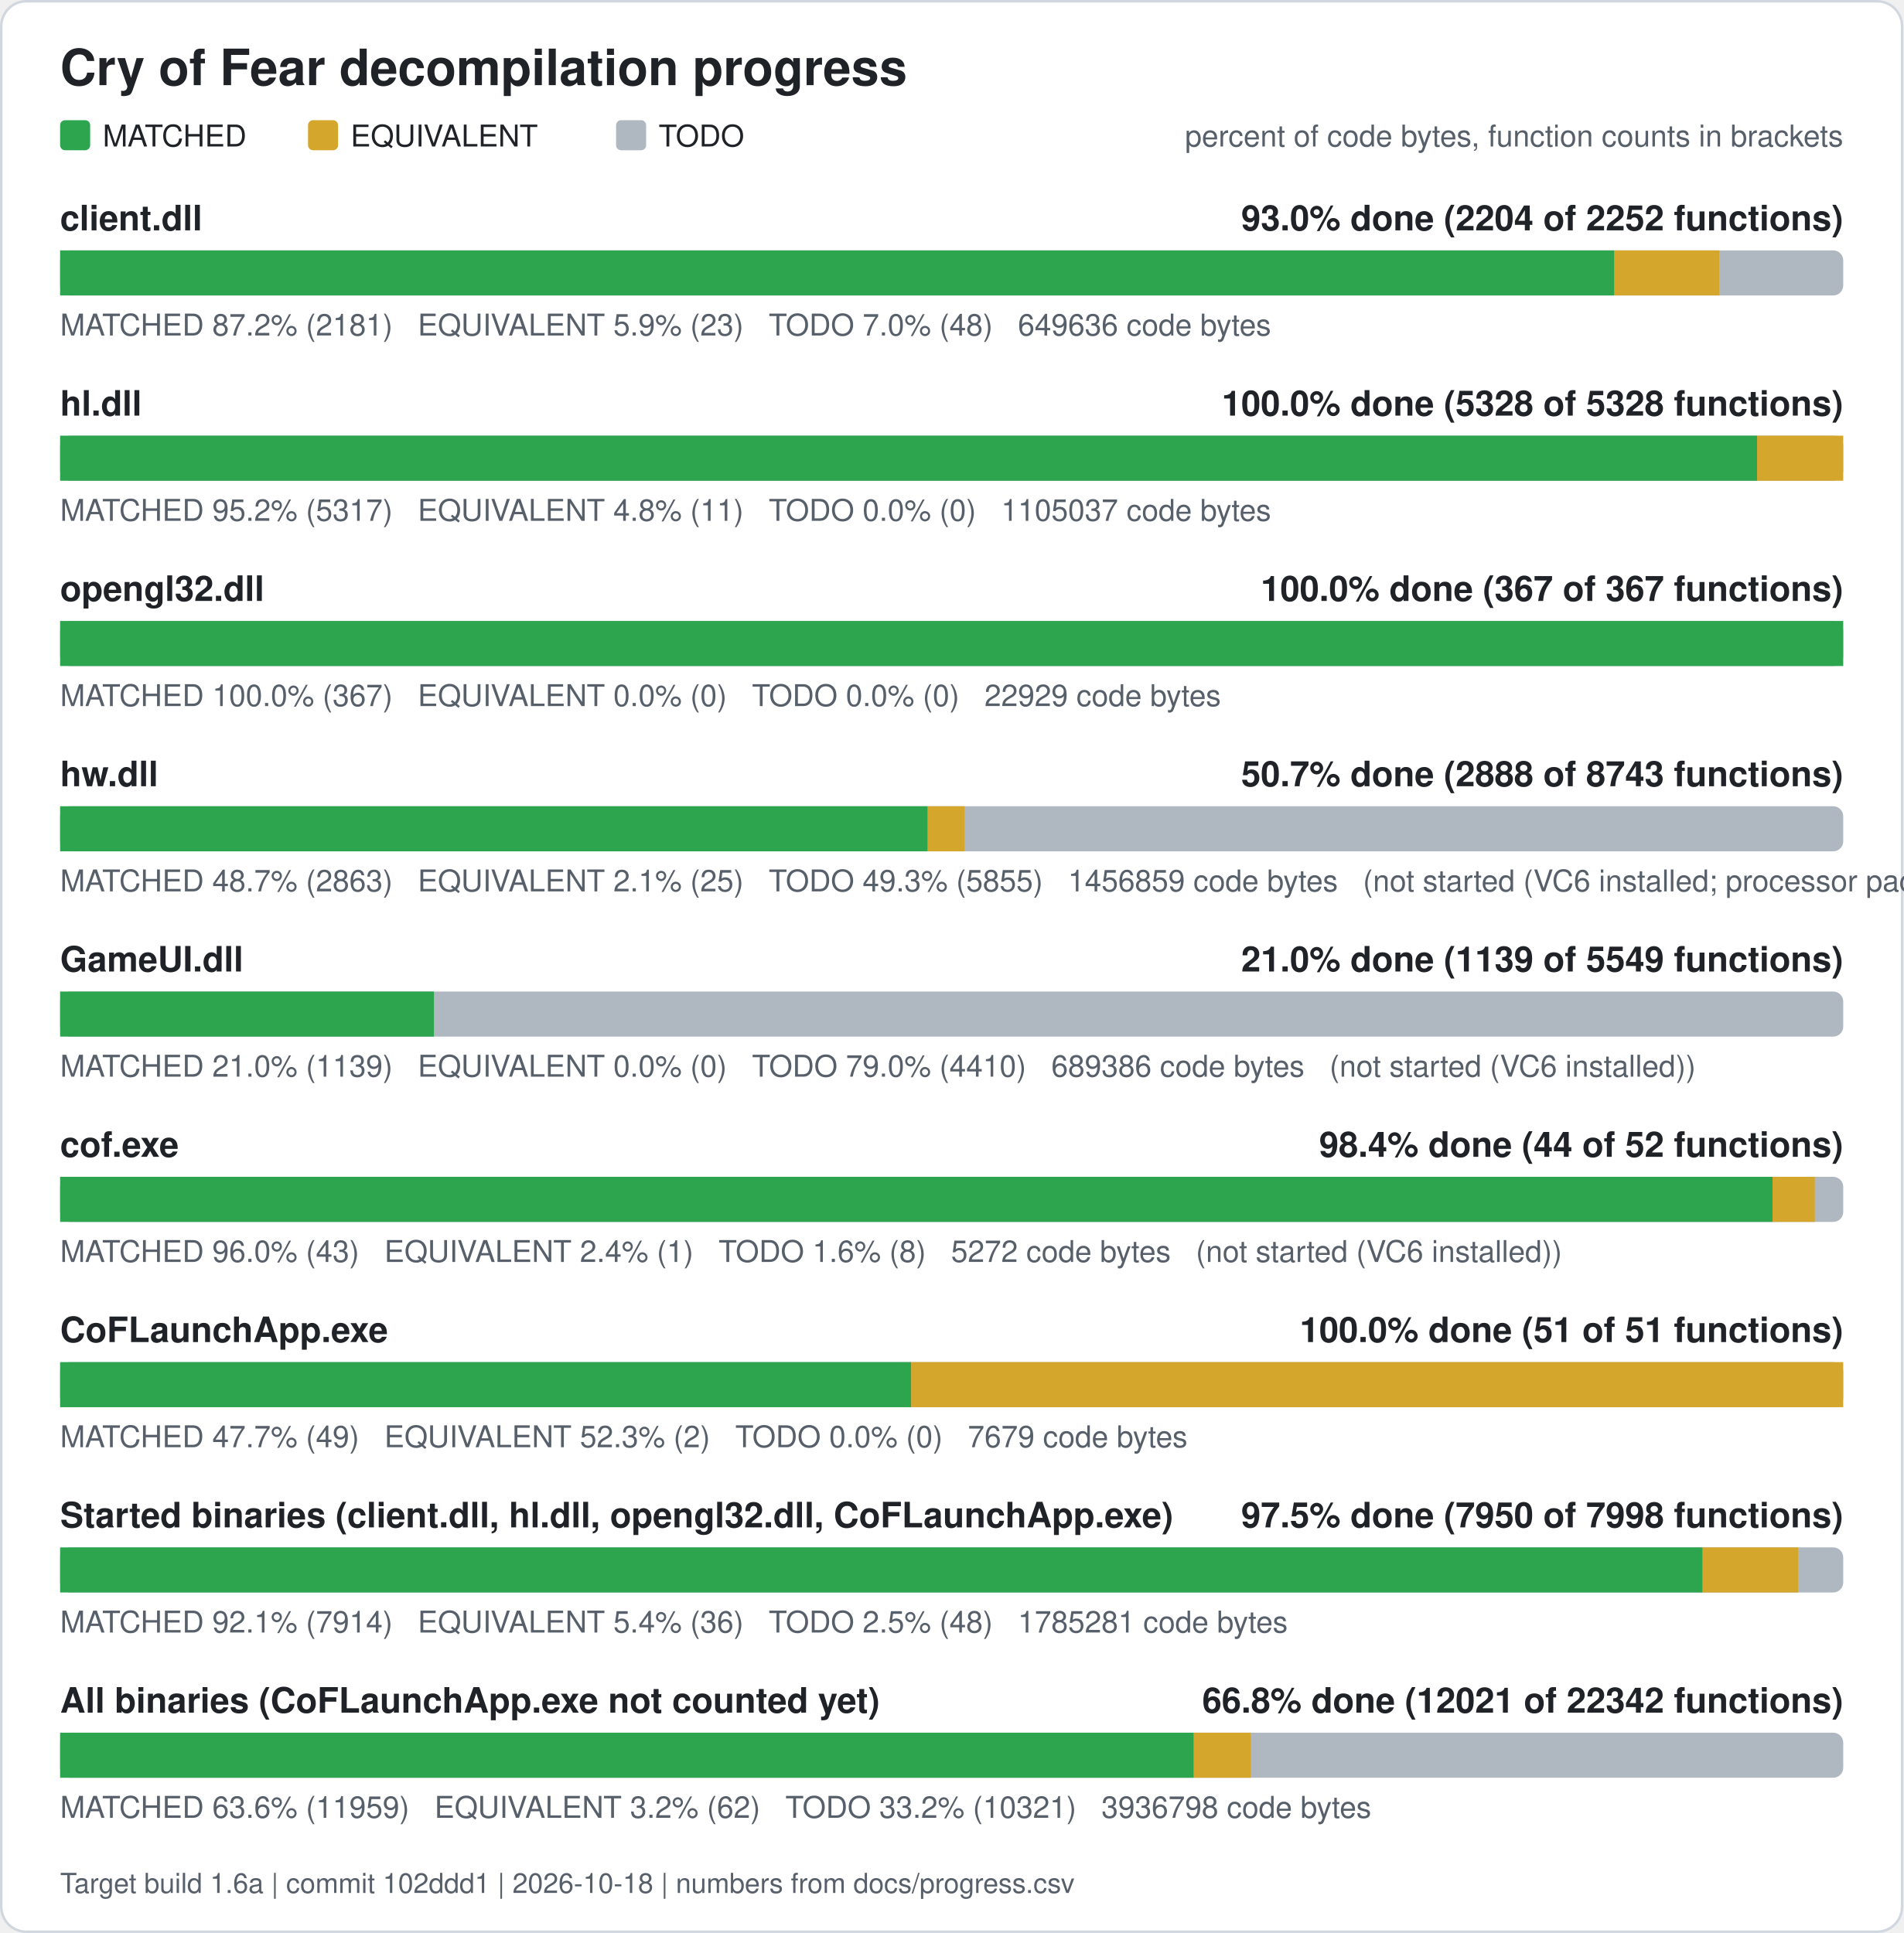
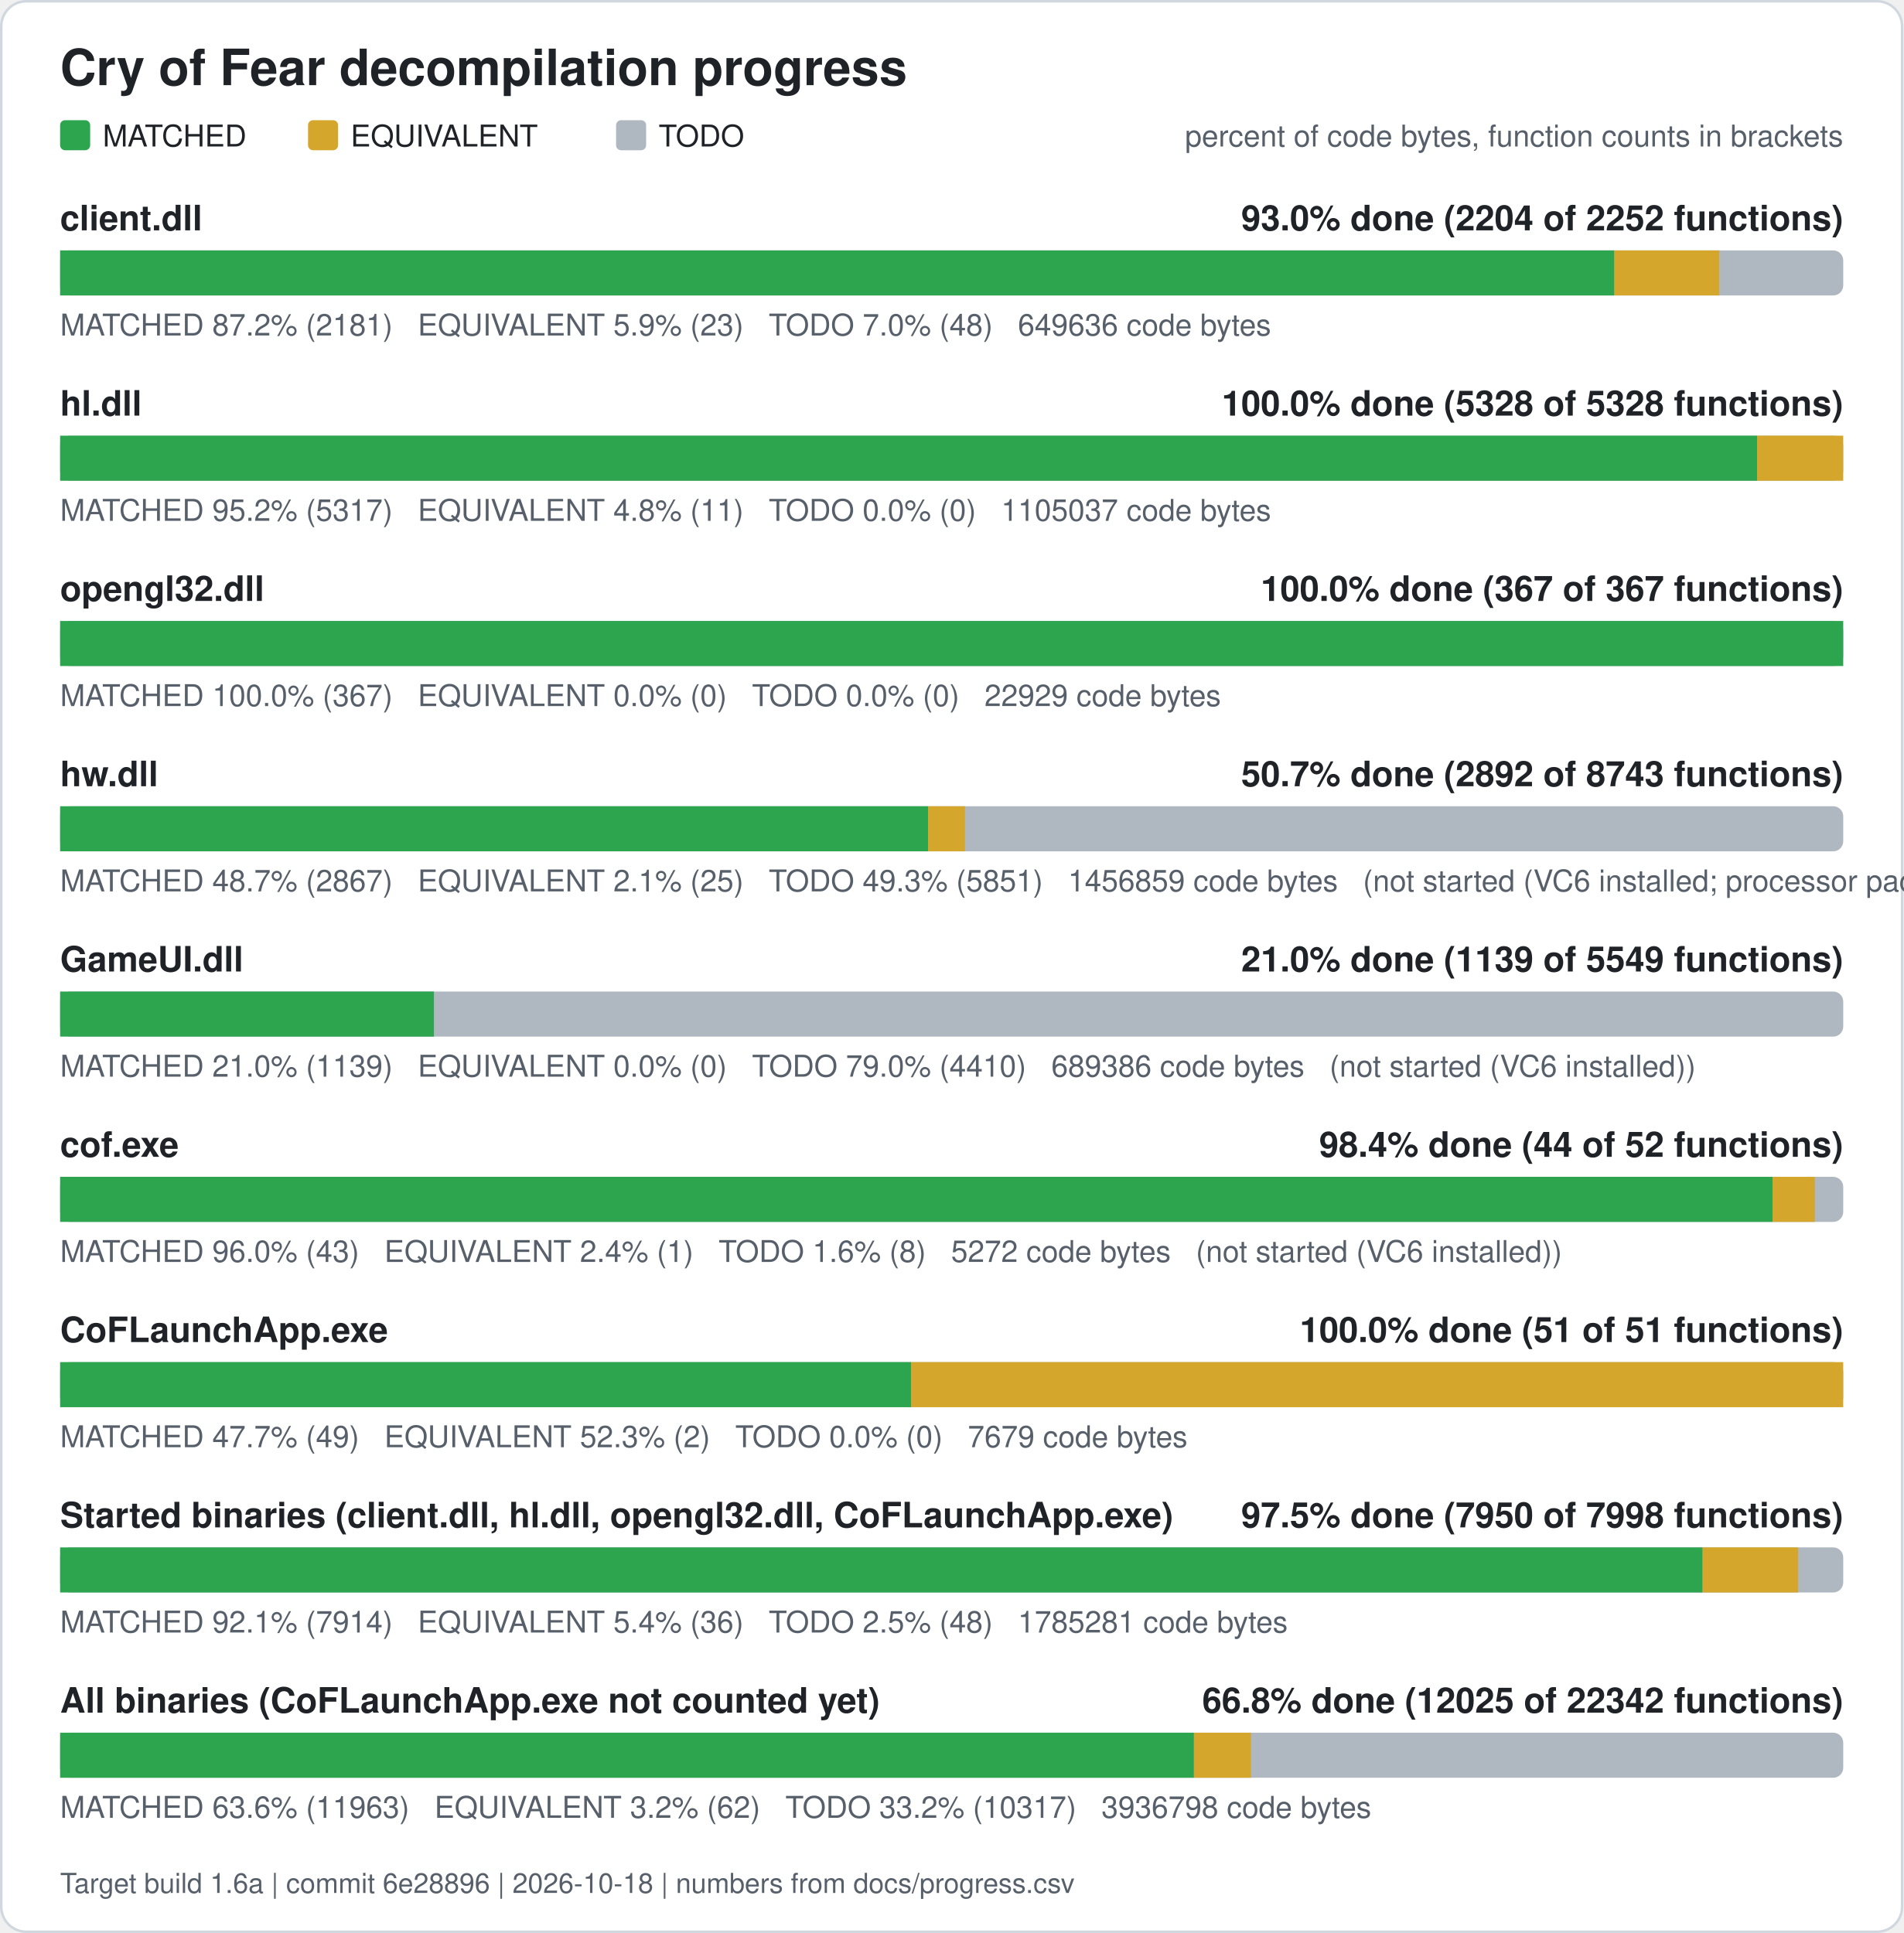
<svg xmlns="http://www.w3.org/2000/svg" width="760" height="772" viewBox="0 0 760 772" role="img" aria-label="Cry of Fear decompilation progress">
  <rect x="0.5" y="0.5" width="759" height="771" rx="10" fill="#ffffff" stroke="#d0d7de" />
  <text x="24" y="34" font-family="Segoe UI, Helvetica, Arial, sans-serif" font-size="20" font-weight="600" fill="#1f2328">Cry of Fear decompilation progress</text>
  <rect x="24" y="48" width="12" height="12" rx="2" fill="#2da44e" />
  <text x="41" y="58.5" font-family="Segoe UI, Helvetica, Arial, sans-serif" font-size="12" fill="#1f2328">MATCHED</text>
  <rect x="123" y="48" width="12" height="12" rx="2" fill="#d4a72c" />
  <text x="140" y="58.5" font-family="Segoe UI, Helvetica, Arial, sans-serif" font-size="12" fill="#1f2328">EQUIVALENT</text>
  <rect x="246" y="48" width="12" height="12" rx="2" fill="#afb8c1" />
  <text x="263" y="58.5" font-family="Segoe UI, Helvetica, Arial, sans-serif" font-size="12" fill="#1f2328">TODO</text>
  <text x="736" y="58.5" font-family="Segoe UI, Helvetica, Arial, sans-serif" font-size="12" fill="#57606a" text-anchor="end">percent of code bytes, function counts in brackets</text>
  <text x="24" y="92" font-family="Segoe UI, Helvetica, Arial, sans-serif" font-size="14" font-weight="600" fill="#1f2328">client.dll</text>
  <text x="736" y="92" font-family="Segoe UI, Helvetica, Arial, sans-serif" font-size="14" font-weight="600" fill="#1f2328" text-anchor="end">93.0% done (2204 of 2252 functions)</text>
  <rect x="24" y="100" width="712" height="18" rx="4" fill="#afb8c1" />
  <rect x="24.00" y="100" width="620.61" height="18" fill="#2da44e" />
  <rect x="644.61" y="100" width="41.89" height="18" fill="#d4a72c" />
  <text x="24" y="134" font-family="Segoe UI, Helvetica, Arial, sans-serif" font-size="12" fill="#57606a" xml:space="preserve">MATCHED 87.2% (2181)   EQUIVALENT 5.9% (23)   TODO 7.0% (48)   649636 code bytes</text>
  <text x="24" y="166" font-family="Segoe UI, Helvetica, Arial, sans-serif" font-size="14" font-weight="600" fill="#1f2328">hl.dll</text>
  <text x="736" y="166" font-family="Segoe UI, Helvetica, Arial, sans-serif" font-size="14" font-weight="600" fill="#1f2328" text-anchor="end">100.0% done (5328 of 5328 functions)</text>
  <rect x="24" y="174" width="712" height="18" rx="4" fill="#afb8c1" />
  <rect x="24.00" y="174" width="677.61" height="18" fill="#2da44e" />
  <rect x="701.61" y="174" width="34.39" height="18" fill="#d4a72c" />
  <text x="24" y="208" font-family="Segoe UI, Helvetica, Arial, sans-serif" font-size="12" fill="#57606a" xml:space="preserve">MATCHED 95.2% (5317)   EQUIVALENT 4.8% (11)   TODO 0.0% (0)   1105037 code bytes</text>
  <text x="24" y="240" font-family="Segoe UI, Helvetica, Arial, sans-serif" font-size="14" font-weight="600" fill="#1f2328">opengl32.dll</text>
  <text x="736" y="240" font-family="Segoe UI, Helvetica, Arial, sans-serif" font-size="14" font-weight="600" fill="#1f2328" text-anchor="end">100.0% done (367 of 367 functions)</text>
  <rect x="24" y="248" width="712" height="18" rx="4" fill="#afb8c1" />
  <rect x="24.00" y="248" width="712.00" height="18" fill="#2da44e" />
  <text x="24" y="282" font-family="Segoe UI, Helvetica, Arial, sans-serif" font-size="12" fill="#57606a" xml:space="preserve">MATCHED 100.0% (367)   EQUIVALENT 0.0% (0)   TODO 0.0% (0)   22929 code bytes</text>
  <text x="24" y="314" font-family="Segoe UI, Helvetica, Arial, sans-serif" font-size="14" font-weight="600" fill="#1f2328">hw.dll</text>
-   <text x="736" y="314" font-family="Segoe UI, Helvetica, Arial, sans-serif" font-size="14" font-weight="600" fill="#1f2328" text-anchor="end">50.7% done (2888 of 8743 functions)</text>
+   <text x="736" y="314" font-family="Segoe UI, Helvetica, Arial, sans-serif" font-size="14" font-weight="600" fill="#1f2328" text-anchor="end">50.7% done (2892 of 8743 functions)</text>
  <rect x="24" y="322" width="712" height="18" rx="4" fill="#afb8c1" />
-   <rect x="24.00" y="322" width="346.43" height="18" fill="#2da44e" />
-   <rect x="370.43" y="322" width="14.71" height="18" fill="#d4a72c" />
-   <text x="24" y="356" font-family="Segoe UI, Helvetica, Arial, sans-serif" font-size="12" fill="#57606a" xml:space="preserve">MATCHED 48.7% (2863)   EQUIVALENT 2.1% (25)   TODO 49.3% (5855)   1456859 code bytes   (not started (VC6 installed; processor pack and VS 2005 objects need those compilers))</text>
+   <rect x="24.00" y="322" width="346.59" height="18" fill="#2da44e" />
+   <rect x="370.59" y="322" width="14.71" height="18" fill="#d4a72c" />
+   <text x="24" y="356" font-family="Segoe UI, Helvetica, Arial, sans-serif" font-size="12" fill="#57606a" xml:space="preserve">MATCHED 48.7% (2867)   EQUIVALENT 2.1% (25)   TODO 49.3% (5851)   1456859 code bytes   (not started (VC6 installed; processor pack and VS 2005 objects need those compilers))</text>
  <text x="24" y="388" font-family="Segoe UI, Helvetica, Arial, sans-serif" font-size="14" font-weight="600" fill="#1f2328">GameUI.dll</text>
  <text x="736" y="388" font-family="Segoe UI, Helvetica, Arial, sans-serif" font-size="14" font-weight="600" fill="#1f2328" text-anchor="end">21.0% done (1139 of 5549 functions)</text>
  <rect x="24" y="396" width="712" height="18" rx="4" fill="#afb8c1" />
  <rect x="24.00" y="396" width="149.26" height="18" fill="#2da44e" />
  <text x="24" y="430" font-family="Segoe UI, Helvetica, Arial, sans-serif" font-size="12" fill="#57606a" xml:space="preserve">MATCHED 21.0% (1139)   EQUIVALENT 0.0% (0)   TODO 79.0% (4410)   689386 code bytes   (not started (VC6 installed))</text>
  <text x="24" y="462" font-family="Segoe UI, Helvetica, Arial, sans-serif" font-size="14" font-weight="600" fill="#1f2328">cof.exe</text>
  <text x="736" y="462" font-family="Segoe UI, Helvetica, Arial, sans-serif" font-size="14" font-weight="600" fill="#1f2328" text-anchor="end">98.4% done (44 of 52 functions)</text>
  <rect x="24" y="470" width="712" height="18" rx="4" fill="#afb8c1" />
  <rect x="24.00" y="470" width="683.77" height="18" fill="#2da44e" />
  <rect x="707.77" y="470" width="16.88" height="18" fill="#d4a72c" />
  <text x="24" y="504" font-family="Segoe UI, Helvetica, Arial, sans-serif" font-size="12" fill="#57606a" xml:space="preserve">MATCHED 96.0% (43)   EQUIVALENT 2.4% (1)   TODO 1.6% (8)   5272 code bytes   (not started (VC6 installed))</text>
  <text x="24" y="536" font-family="Segoe UI, Helvetica, Arial, sans-serif" font-size="14" font-weight="600" fill="#1f2328">CoFLaunchApp.exe</text>
  <text x="736" y="536" font-family="Segoe UI, Helvetica, Arial, sans-serif" font-size="14" font-weight="600" fill="#1f2328" text-anchor="end">100.0% done (51 of 51 functions)</text>
  <rect x="24" y="544" width="712" height="18" rx="4" fill="#afb8c1" />
  <rect x="24.00" y="544" width="339.82" height="18" fill="#2da44e" />
  <rect x="363.82" y="544" width="372.18" height="18" fill="#d4a72c" />
  <text x="24" y="578" font-family="Segoe UI, Helvetica, Arial, sans-serif" font-size="12" fill="#57606a" xml:space="preserve">MATCHED 47.7% (49)   EQUIVALENT 52.3% (2)   TODO 0.0% (0)   7679 code bytes</text>
  <text x="24" y="610" font-family="Segoe UI, Helvetica, Arial, sans-serif" font-size="14" font-weight="600" fill="#1f2328">Started binaries (client.dll, hl.dll, opengl32.dll, CoFLaunchApp.exe)</text>
  <text x="736" y="610" font-family="Segoe UI, Helvetica, Arial, sans-serif" font-size="14" font-weight="600" fill="#1f2328" text-anchor="end">97.5% done (7950 of 7998 functions)</text>
  <rect x="24" y="618" width="712" height="18" rx="4" fill="#afb8c1" />
  <rect x="24.00" y="618" width="655.86" height="18" fill="#2da44e" />
  <rect x="679.86" y="618" width="38.13" height="18" fill="#d4a72c" />
  <text x="24" y="652" font-family="Segoe UI, Helvetica, Arial, sans-serif" font-size="12" fill="#57606a" xml:space="preserve">MATCHED 92.1% (7914)   EQUIVALENT 5.4% (36)   TODO 2.5% (48)   1785281 code bytes</text>
  <text x="24" y="684" font-family="Segoe UI, Helvetica, Arial, sans-serif" font-size="14" font-weight="600" fill="#1f2328">All binaries (CoFLaunchApp.exe not counted yet)</text>
-   <text x="736" y="684" font-family="Segoe UI, Helvetica, Arial, sans-serif" font-size="14" font-weight="600" fill="#1f2328" text-anchor="end">66.8% done (12021 of 22342 functions)</text>
+   <text x="736" y="684" font-family="Segoe UI, Helvetica, Arial, sans-serif" font-size="14" font-weight="600" fill="#1f2328" text-anchor="end">66.8% done (12025 of 22342 functions)</text>
  <rect x="24" y="692" width="712" height="18" rx="4" fill="#afb8c1" />
-   <rect x="24.00" y="692" width="452.68" height="18" fill="#2da44e" />
-   <rect x="476.68" y="692" width="22.76" height="18" fill="#d4a72c" />
-   <text x="24" y="726" font-family="Segoe UI, Helvetica, Arial, sans-serif" font-size="12" fill="#57606a" xml:space="preserve">MATCHED 63.6% (11959)   EQUIVALENT 3.2% (62)   TODO 33.2% (10321)   3936798 code bytes</text>
-   <text x="24" y="756" font-family="Segoe UI, Helvetica, Arial, sans-serif" font-size="11" fill="#57606a">Target build 1.6a | commit 102ddd1 | 2026-10-18 | numbers from docs/progress.csv</text>
+   <rect x="24.00" y="692" width="452.74" height="18" fill="#2da44e" />
+   <rect x="476.74" y="692" width="22.76" height="18" fill="#d4a72c" />
+   <text x="24" y="726" font-family="Segoe UI, Helvetica, Arial, sans-serif" font-size="12" fill="#57606a" xml:space="preserve">MATCHED 63.6% (11963)   EQUIVALENT 3.2% (62)   TODO 33.2% (10317)   3936798 code bytes</text>
+   <text x="24" y="756" font-family="Segoe UI, Helvetica, Arial, sans-serif" font-size="11" fill="#57606a">Target build 1.6a | commit 6e28896 | 2026-10-18 | numbers from docs/progress.csv</text>
</svg>
